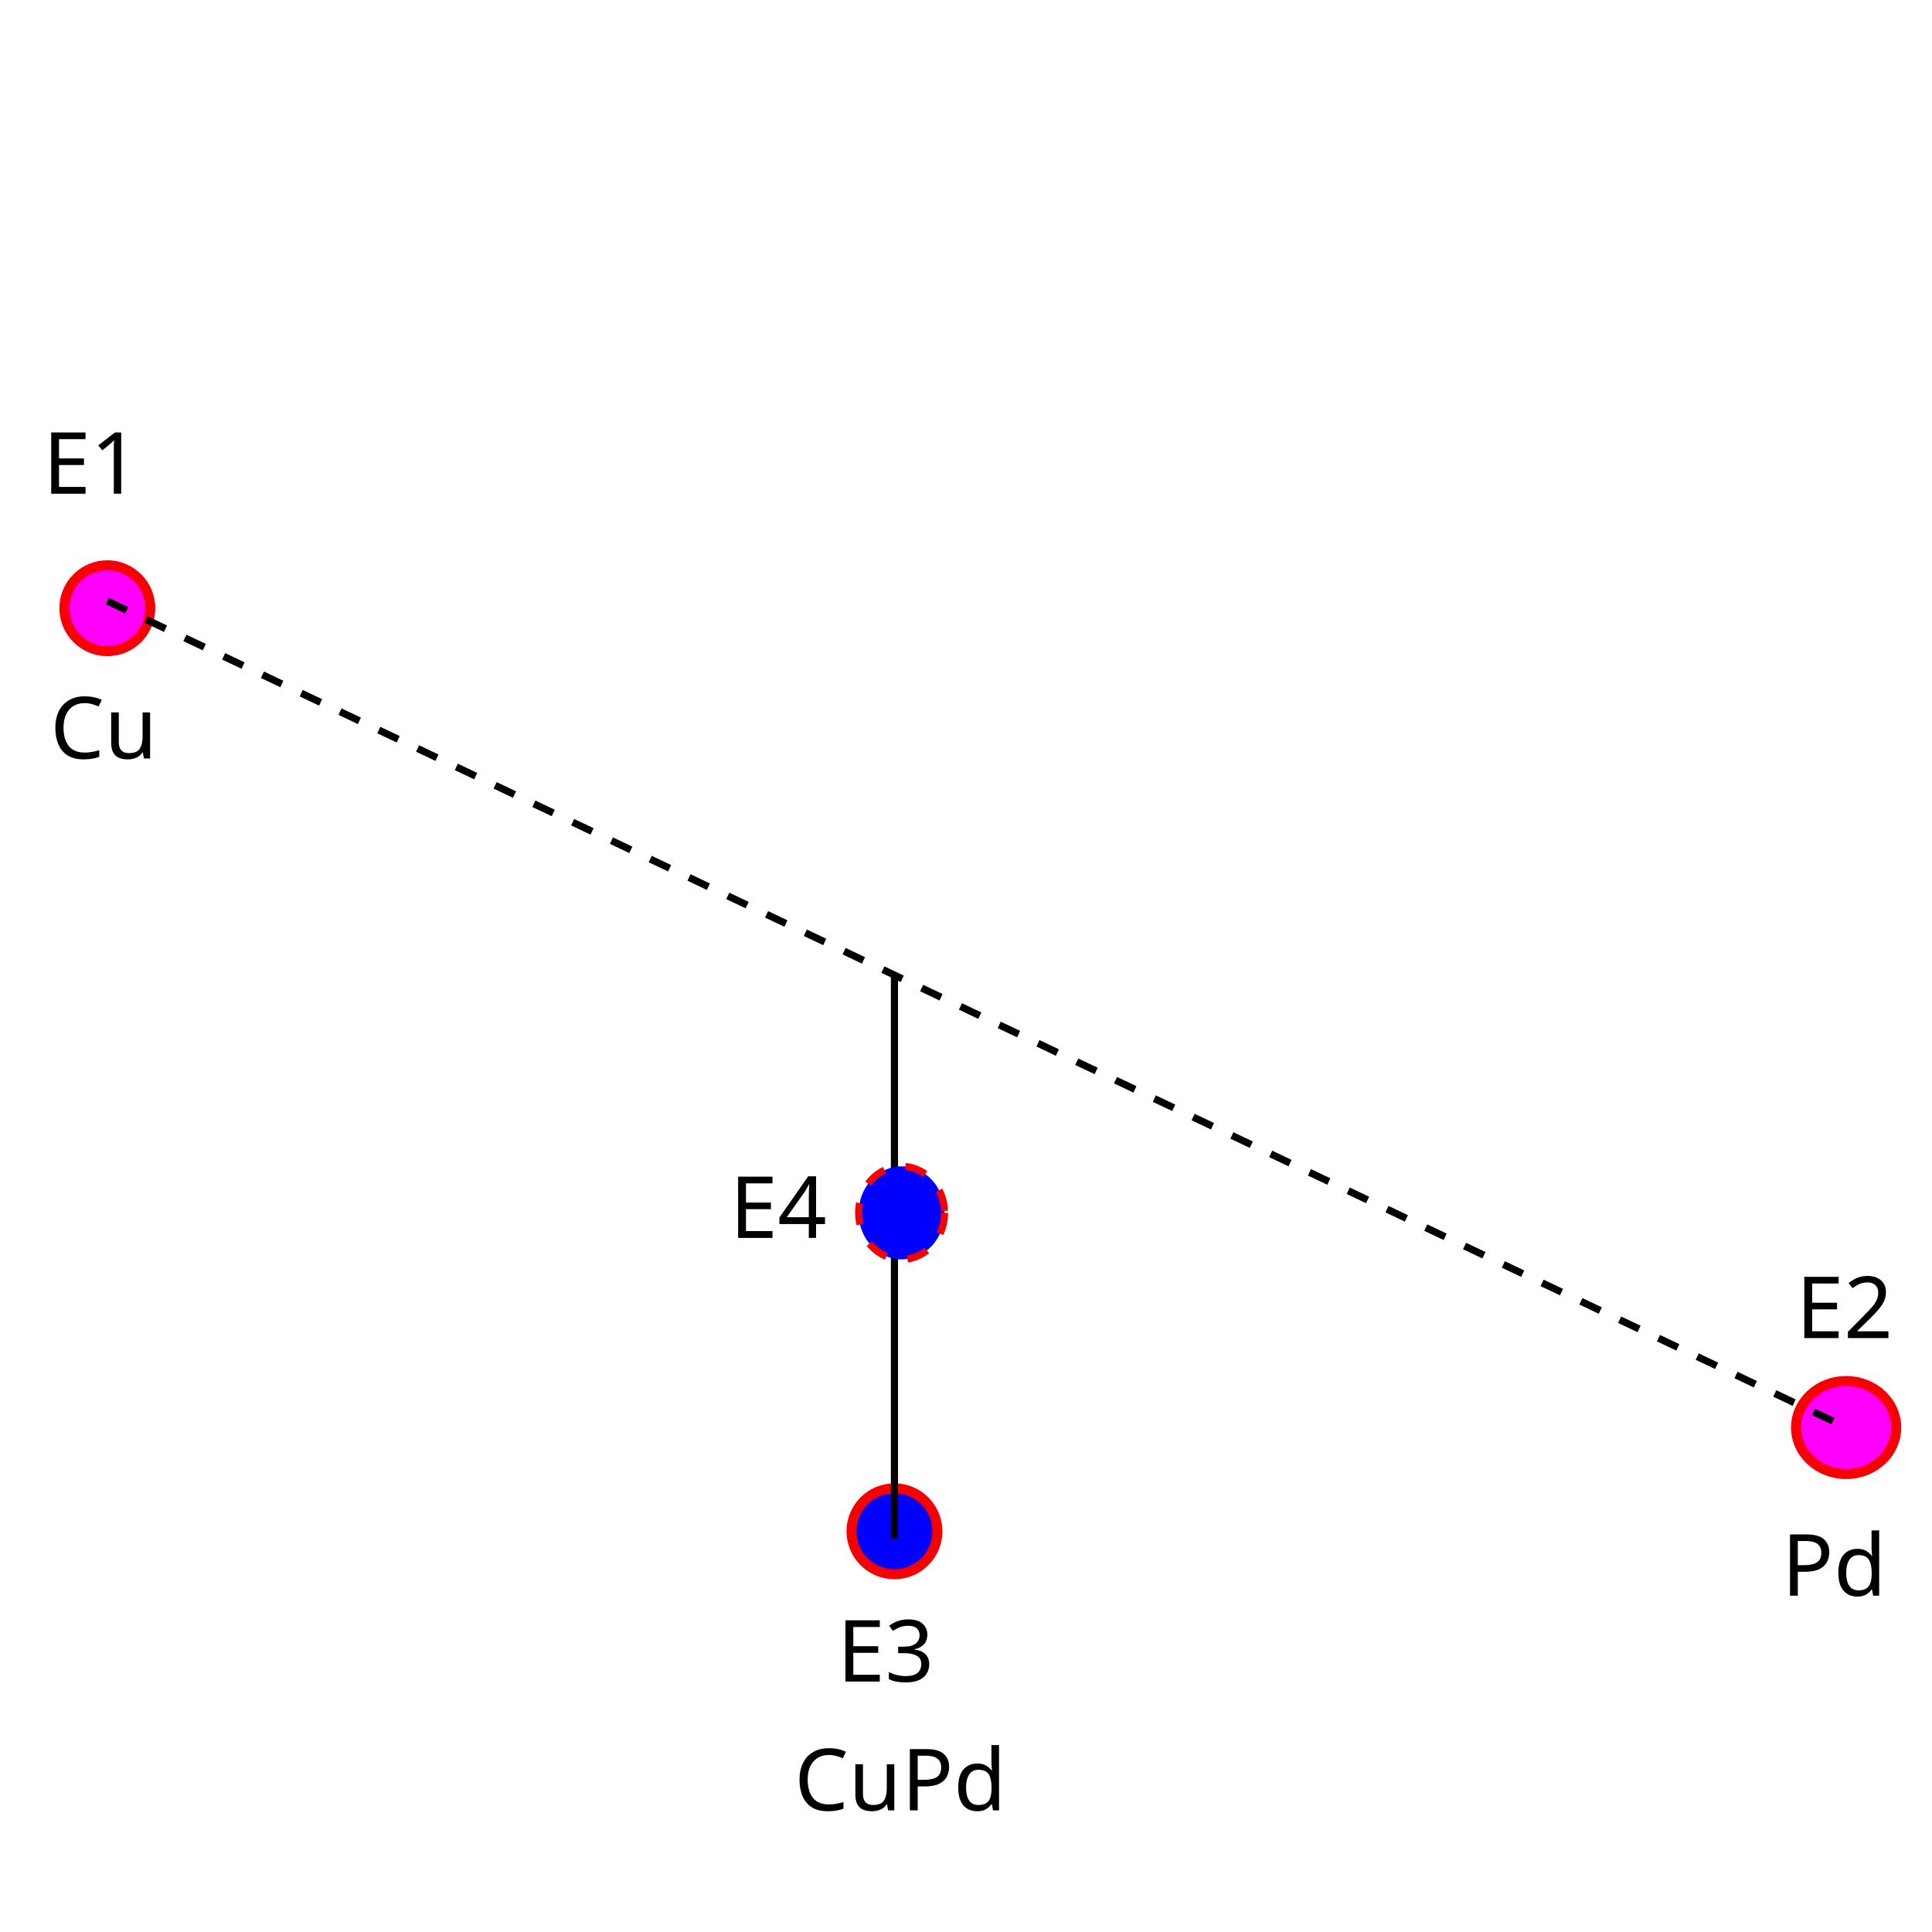
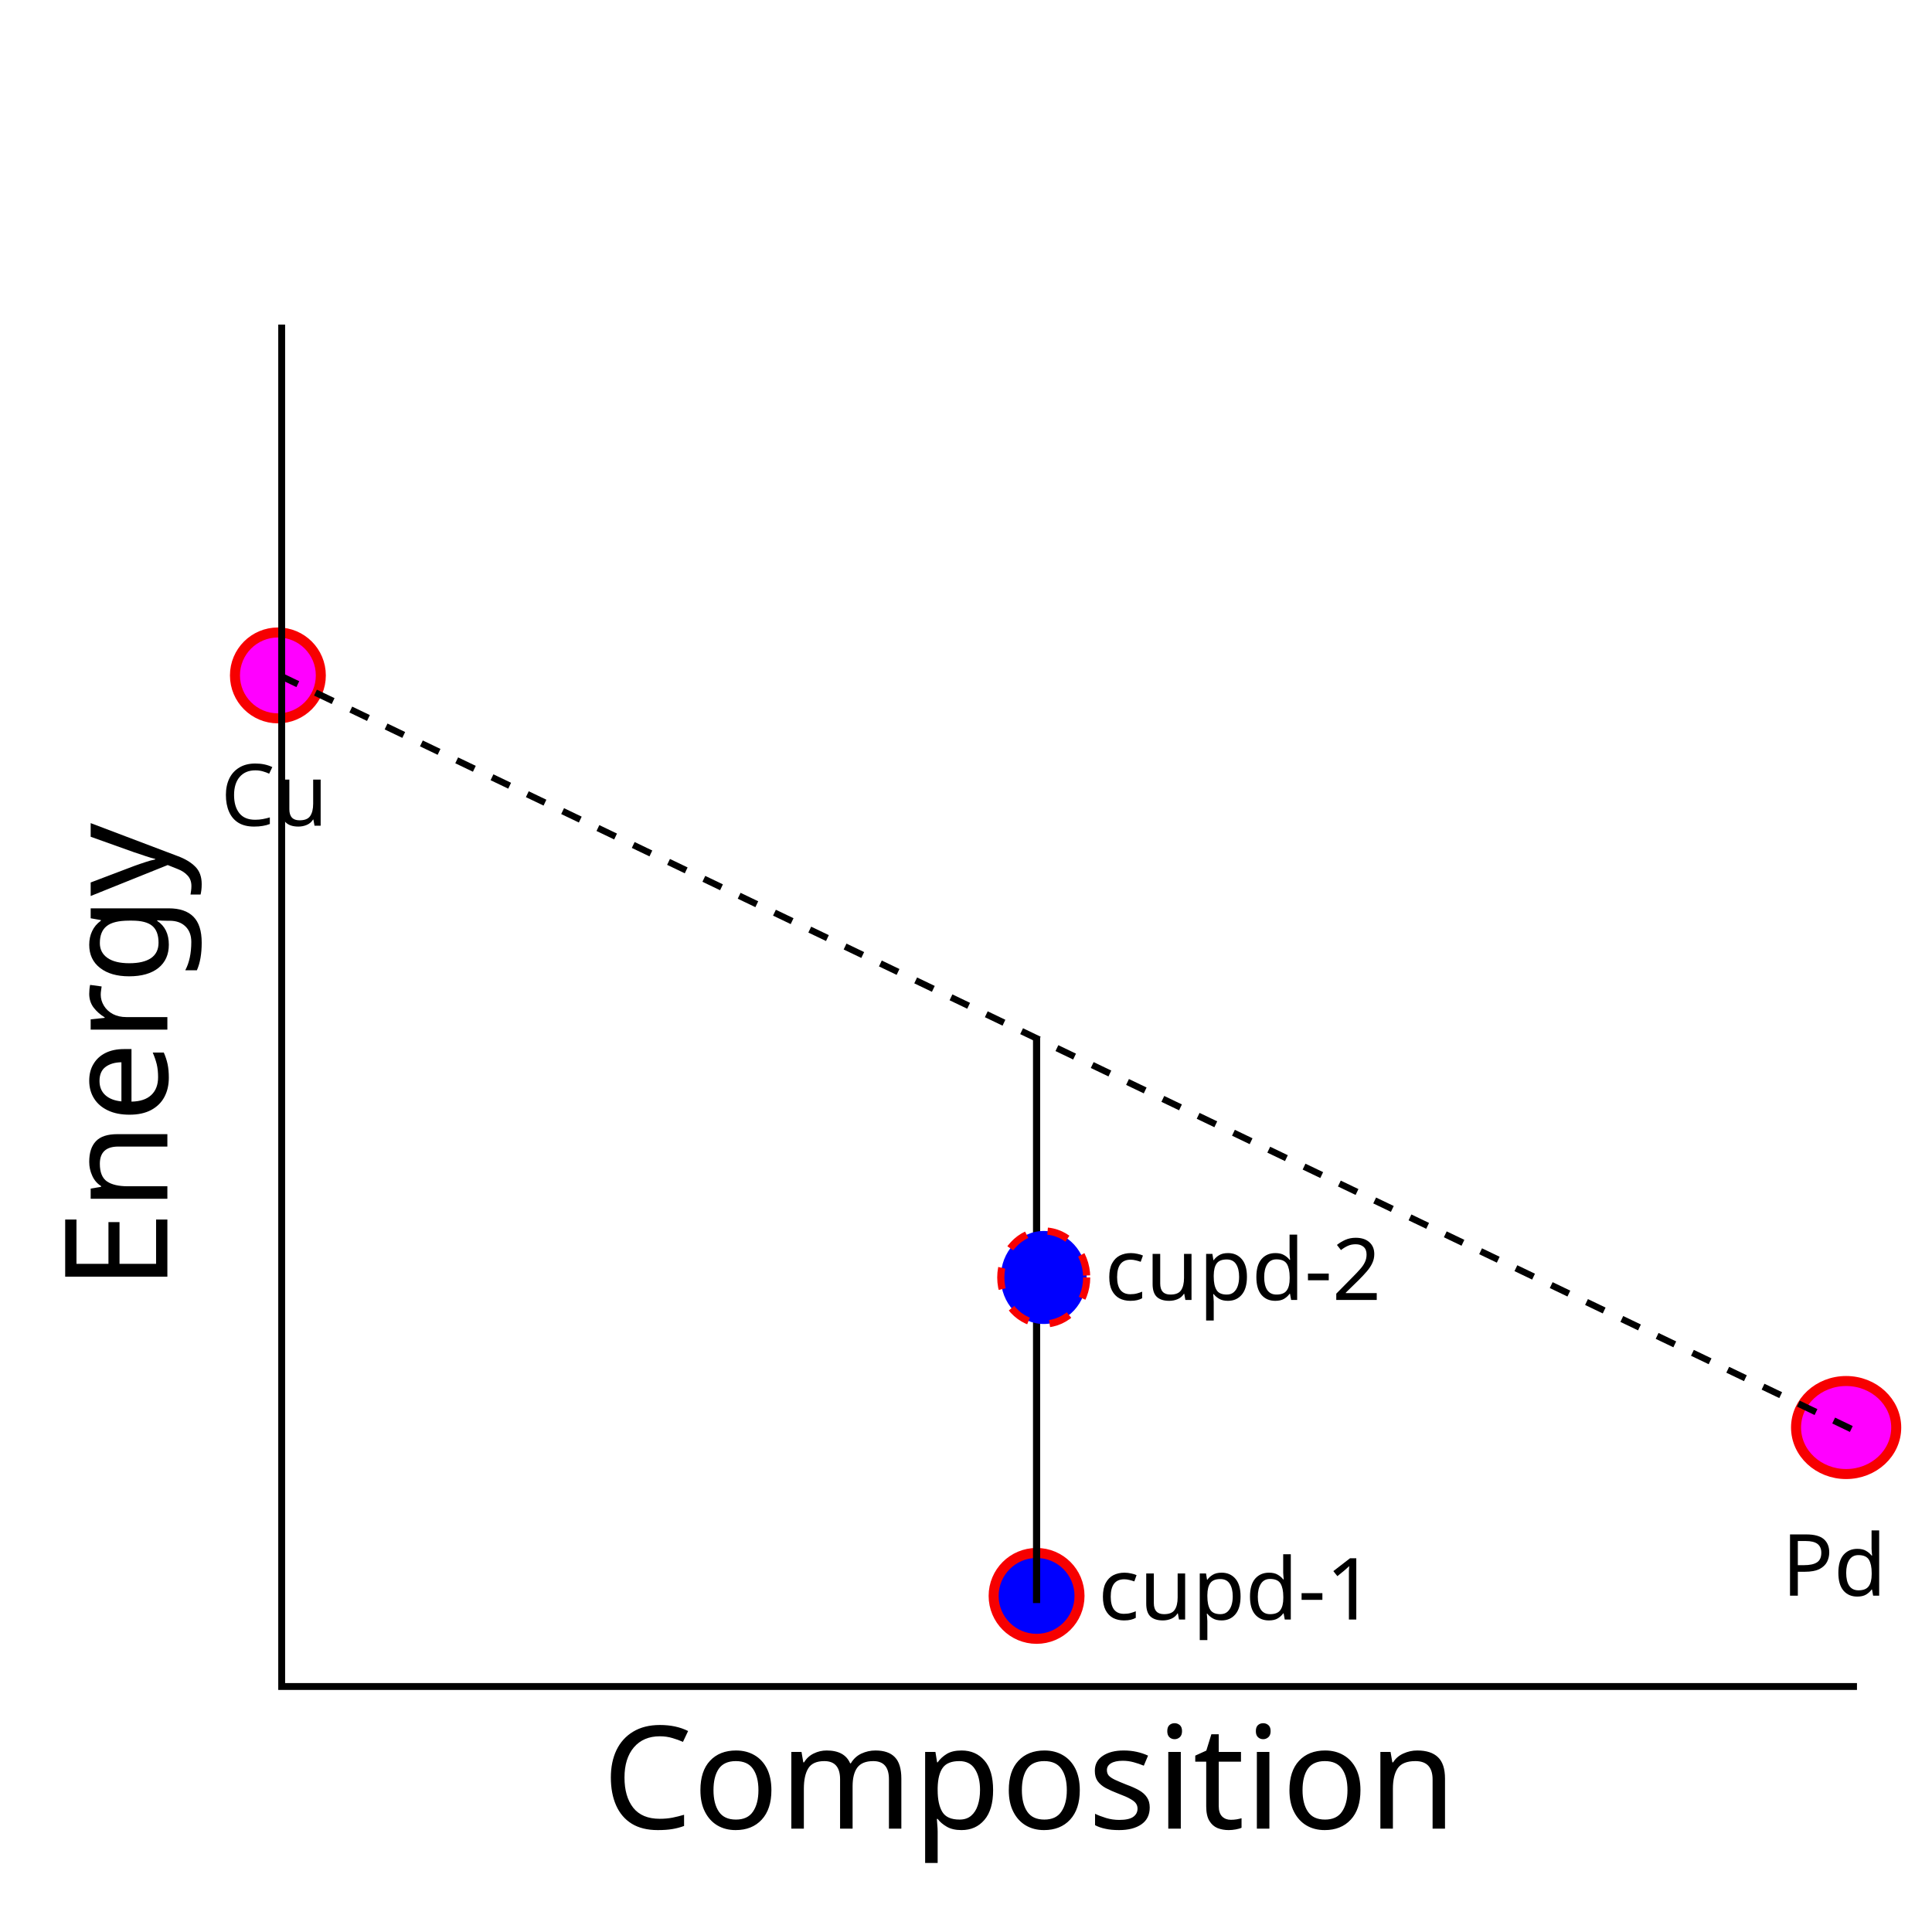
<svg xmlns="http://www.w3.org/2000/svg" width="270" height="270" id="svg2" version="1.0">
  <defs id="defs4">
    </defs>
  <g id="layer1">
-     <path style="fill:#ff00ff;fill-opacity:1;stroke:#f70000;stroke-width:1.4;stroke-miterlimit:4;stroke-dasharray:none;stroke-dashoffset:0;stroke-opacity:1" id="path2383" d="M 78,83 A 6,6 0 1 1 66,83 A 6,6 0 1 1 78,83 z" transform="translate(-57,2)" />
+     <path style="fill:#ff00ff;fill-opacity:1;stroke:#f70000;stroke-width:1.4;stroke-miterlimit:4;stroke-opacity:1;stroke-dasharray:none;stroke-dashoffset:0" id="path2383" d="m 78,83 a 6,6 0 1 1 -12,0 6,6 0 1 1 12,0 z" transform="translate(-33.16403,11.38993)" />
    <path style="fill:#ff00ff;fill-opacity:1;stroke:#f70000;stroke-width:1.4;stroke-miterlimit:4;stroke-dasharray:none;stroke-dashoffset:0;stroke-opacity:1" id="path2385" d="M 207,296.5 A 7,6.5 0 1 1 193,296.5 A 7,6.5 0 1 1 207,296.5 z" transform="translate(58,-97)" />
-     <path style="fill:#0000ff;fill-opacity:1;stroke:#f70000;stroke-width:1.4;stroke-miterlimit:4;stroke-dasharray:none;stroke-dashoffset:0;stroke-opacity:1" id="path2387" d="M 158,135 A 6,6 0 1 1 146,135 A 6,6 0 1 1 158,135 z" transform="translate(-27,79)" />
-     <path style="fill:none;fill-rule:evenodd;stroke:#000000;stroke-width:1;stroke-linecap:butt;stroke-linejoin:miter;stroke-miterlimit:4;stroke-dasharray:3, 3;stroke-dashoffset:0;stroke-opacity:1" d="M 15,84 L 257,199" id="path2389" />
-     <path style="fill:none;fill-rule:evenodd;stroke:#000000;stroke-width:1px;stroke-linecap:butt;stroke-linejoin:miter;stroke-opacity:1" d="M 125,215 L 125,136" id="path2391" />
-     <text xml:space="preserve" style="font-size:12px;font-style:normal;font-variant:normal;font-weight:normal;font-stretch:normal;fill:#000000;fill-opacity:1;stroke:none;stroke-width:1px;stroke-linecap:butt;stroke-linejoin:miter;stroke-opacity:1;font-family:Sans;-inkscape-font-specification:Sans" x="6" y="69" id="text3163">
-       <tspan id="tspan3165" x="6" y="69">E1</tspan>
+     <path style="fill:#0000ff;fill-opacity:1;stroke:#f70000;stroke-width:1.4;stroke-miterlimit:4;stroke-opacity:1;stroke-dasharray:none;stroke-dashoffset:0" id="path2387" d="m 158,135 a 6,6 0 1 1 -12,0 6,6 0 1 1 12,0 z" transform="translate(-7.136691,88.02878)" />
+     <path style="fill:none;stroke:#000000;stroke-width:0.912;stroke-linecap:butt;stroke-linejoin:miter;stroke-miterlimit:4;stroke-opacity:1;stroke-dasharray:2.736, 2.736;stroke-dashoffset:0" d="M 39.153,94.429 258.85,199.766" id="path2389" />
+     <path style="fill:none;stroke:#000000;stroke-width:1px;stroke-linecap:butt;stroke-linejoin:miter;stroke-opacity:1" d="m 144.863,224.029 0,-79" id="path2391" />
+     <text xml:space="preserve" style="font-size:12px;font-style:normal;font-variant:normal;font-weight:normal;font-stretch:normal;fill:#000000;fill-opacity:1;stroke:none;font-family:Sans;-inkscape-font-specification:Sans" x="153.476" y="226.332" id="text3171">
+       <tspan id="tspan3173" x="153.476" y="226.332">cupd-1</tspan>
    </text>
-     <text xml:space="preserve" style="font-size:12px;font-style:normal;font-variant:normal;font-weight:normal;font-stretch:normal;fill:#000000;fill-opacity:1;stroke:none;stroke-width:1px;stroke-linecap:butt;stroke-linejoin:miter;stroke-opacity:1;font-family:Sans;-inkscape-font-specification:Sans" x="251" y="187" id="text3167">
-       <tspan id="tspan3169" x="251" y="187">E2</tspan>
+     <path style="fill:#0000ff;fill-opacity:1;stroke:#f70000;stroke-width:1;stroke-miterlimit:4;stroke-opacity:1;stroke-dasharray:3, 3;stroke-dashoffset:0" id="path3179" d="m 220,64.5 a 6,6.5 0 1 1 -12,0 6,6.5 0 1 1 12,0 z" transform="translate(-68.13669,114.0288)" />
+     <text xml:space="preserve" style="font-size:12px;font-style:normal;font-variant:normal;font-weight:normal;font-stretch:normal;fill:#000000;fill-opacity:1;stroke:none;font-family:Sans;-inkscape-font-specification:Sans" x="154.367" y="181.668" id="text3181">
+       <tspan id="tspan3183" x="154.367" y="181.668">cupd-2</tspan>
    </text>
-     <text xml:space="preserve" style="font-size:12px;font-style:normal;font-variant:normal;font-weight:normal;font-stretch:normal;fill:#000000;fill-opacity:1;stroke:none;stroke-width:1px;stroke-linecap:butt;stroke-linejoin:miter;stroke-opacity:1;font-family:Sans;-inkscape-font-specification:Sans" x="117" y="235" id="text3171">
-       <tspan id="tspan3173" x="117" y="235">E3</tspan>
-     </text>
-     <path style="fill:#0000ff;fill-opacity:1;stroke:#f70000;stroke-width:1;stroke-miterlimit:4;stroke-dasharray:3, 3;stroke-dashoffset:0;stroke-opacity:1" id="path3179" d="M 220,64.5 A 6,6.5 0 1 1 208,64.5 A 6,6.5 0 1 1 220,64.5 z" transform="translate(-88,105)" />
-     <text xml:space="preserve" style="font-size:12px;font-style:normal;font-variant:normal;font-weight:normal;font-stretch:normal;fill:#000000;fill-opacity:1;stroke:none;stroke-width:1px;stroke-linecap:butt;stroke-linejoin:miter;stroke-opacity:1;font-family:Sans;-inkscape-font-specification:Sans" x="102" y="173" id="text3181">
-       <tspan id="tspan3183" x="102" y="173">E4</tspan>
-     </text>
-     <text xml:space="preserve" style="font-size:12px;font-style:normal;font-variant:normal;font-weight:normal;font-stretch:normal;fill:#000000;fill-opacity:1;stroke:none;stroke-width:1px;stroke-linecap:butt;stroke-linejoin:miter;stroke-opacity:1;font-family:Sans;-inkscape-font-specification:Sans" x="7" y="106" id="text3209">
-       <tspan id="tspan3211" x="7" y="106">Cu</tspan>
+     <text xml:space="preserve" style="font-size:12px;font-style:normal;font-variant:normal;font-weight:normal;font-stretch:normal;fill:#000000;fill-opacity:1;stroke:none;font-family:Sans;-inkscape-font-specification:Sans" x="30.836" y="115.39" id="text3209">
+       <tspan id="tspan3211" x="30.836" y="115.39">Cu</tspan>
    </text>
    <text xml:space="preserve" style="font-size:12px;font-style:normal;font-variant:normal;font-weight:normal;font-stretch:normal;fill:#000000;fill-opacity:1;stroke:none;stroke-width:1px;stroke-linecap:butt;stroke-linejoin:miter;stroke-opacity:1;font-family:Sans;-inkscape-font-specification:Sans" x="249" y="223" id="text3213">
      <tspan id="tspan3215" x="249" y="223">Pd</tspan>
    </text>
-     <text xml:space="preserve" style="font-size:12px;font-style:normal;font-variant:normal;font-weight:normal;font-stretch:normal;fill:#000000;fill-opacity:1;stroke:none;stroke-width:1px;stroke-linecap:butt;stroke-linejoin:miter;stroke-opacity:1;font-family:Sans;-inkscape-font-specification:Sans" x="111" y="253" id="text3217">
-       <tspan id="tspan3219" x="111" y="253">CuPd</tspan>
+     <path style="fill:none;stroke:#000000;stroke-width:0.959px;stroke-linecap:butt;stroke-linejoin:miter;stroke-opacity:1" d="m 39.365,45.364 0,190.327 219.669,0 0,0.361" id="path3003" />
+     <text xml:space="preserve" style="font-size:20px;font-style:normal;font-weight:normal;line-height:125%;letter-spacing:0px;word-spacing:0px;fill:#000000;fill-opacity:1;stroke:none;font-family:Sans" x="84.148" y="255.554" id="text3005">
+       <tspan id="tspan3007" x="84.148" y="255.554">Composition</tspan>
+     </text>
+     <text xml:space="preserve" style="font-size:20px;font-style:normal;font-weight:normal;line-height:125%;letter-spacing:0px;word-spacing:0px;fill:#000000;fill-opacity:1;stroke:none;font-family:Sans" x="-180.355" y="23.391" id="text3009" transform="matrix(0,-1,1,0,0,0)">
+       <tspan id="tspan3011" x="-180.355" y="23.391">Energy</tspan>
    </text>
  </g>
</svg>
